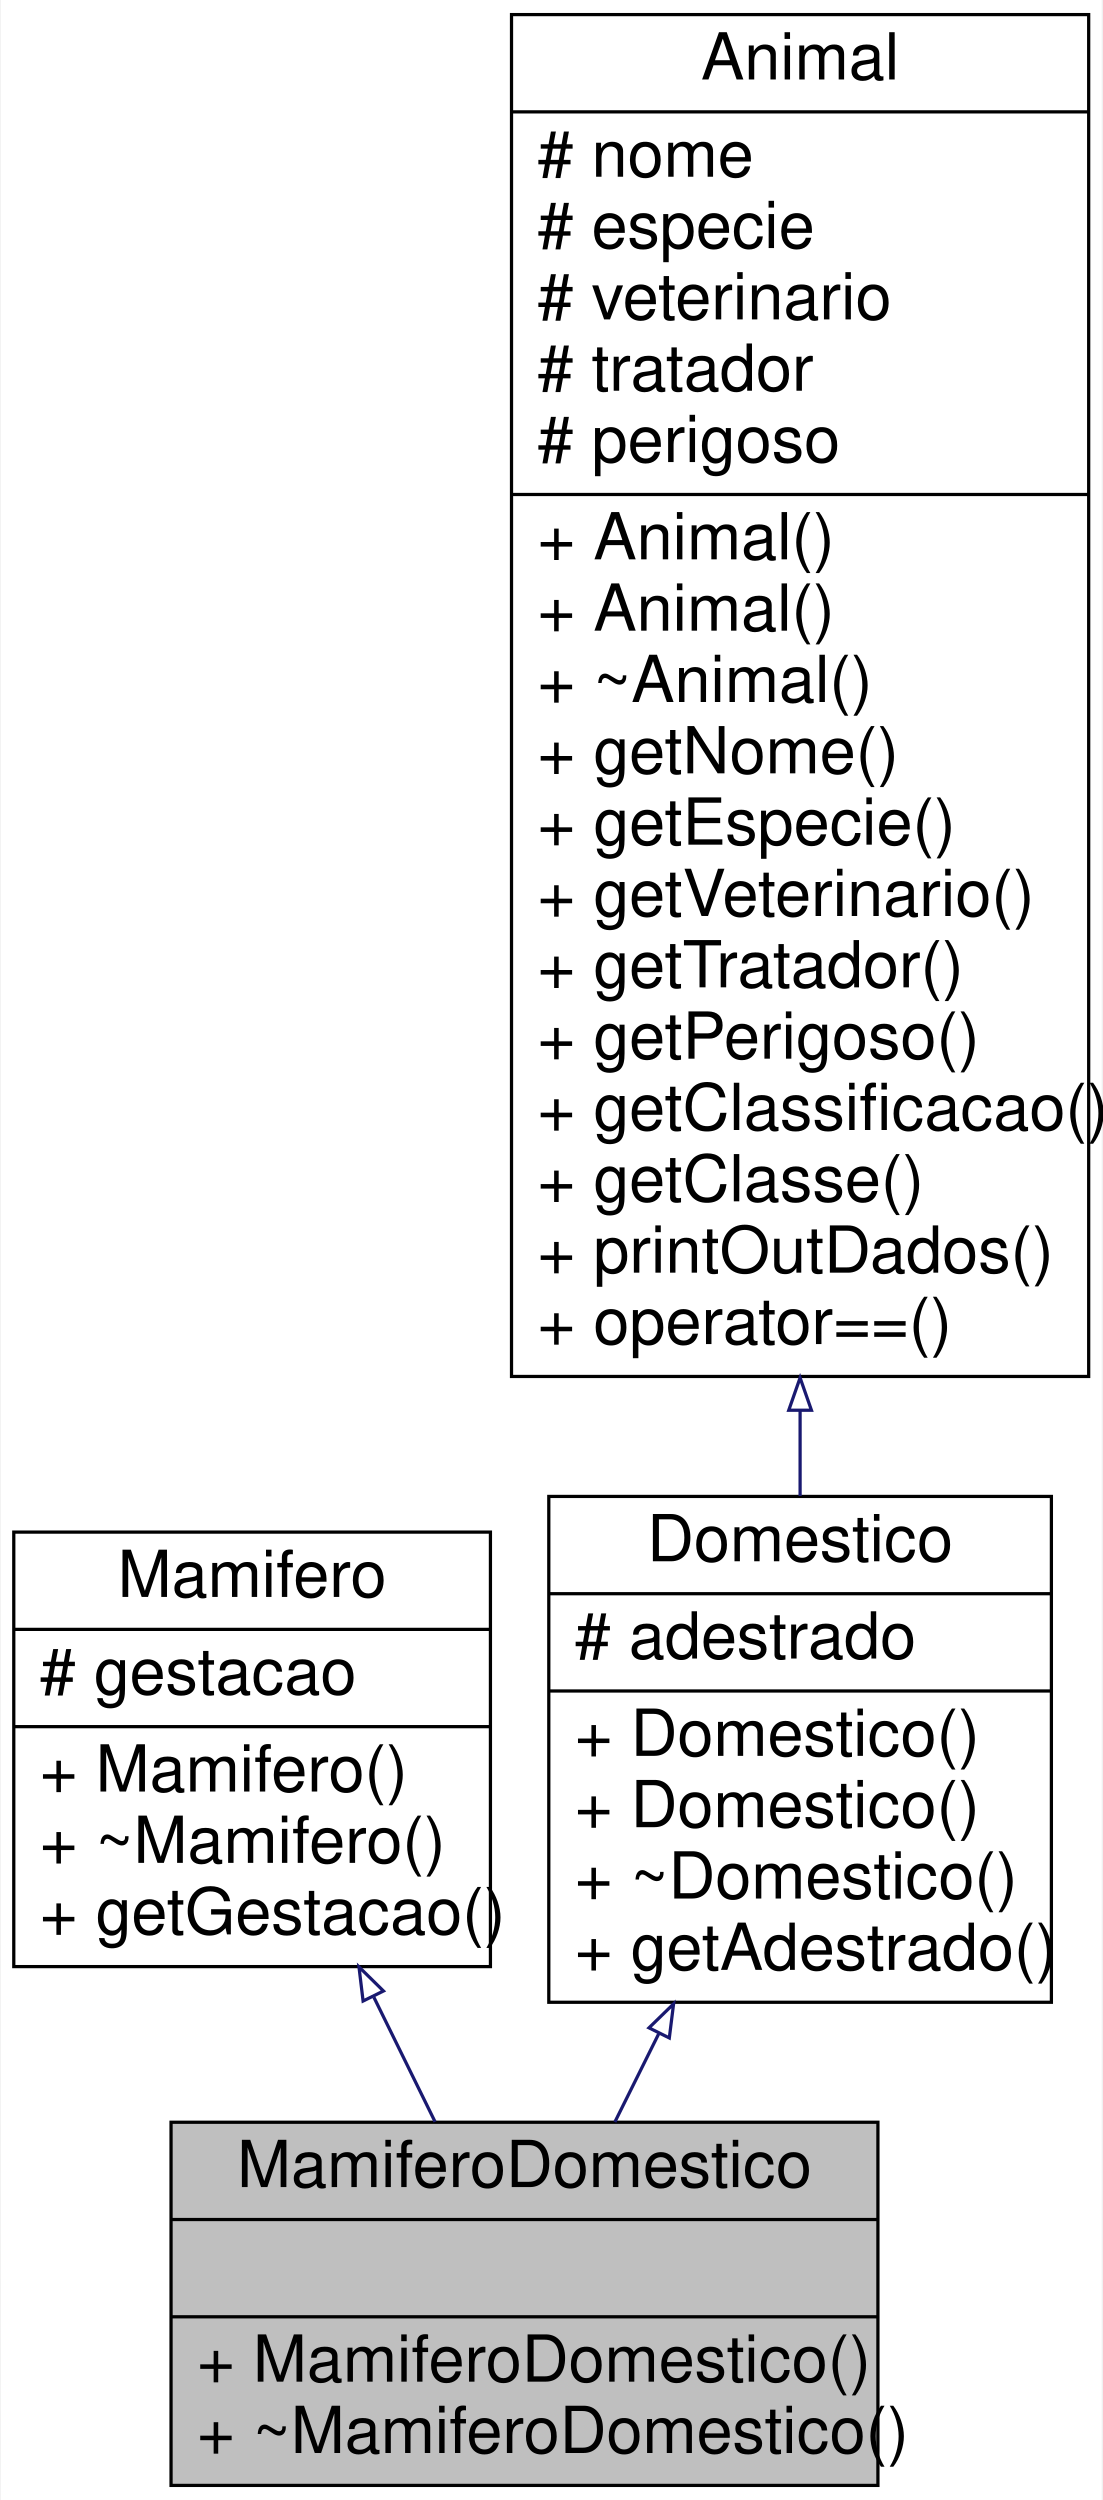
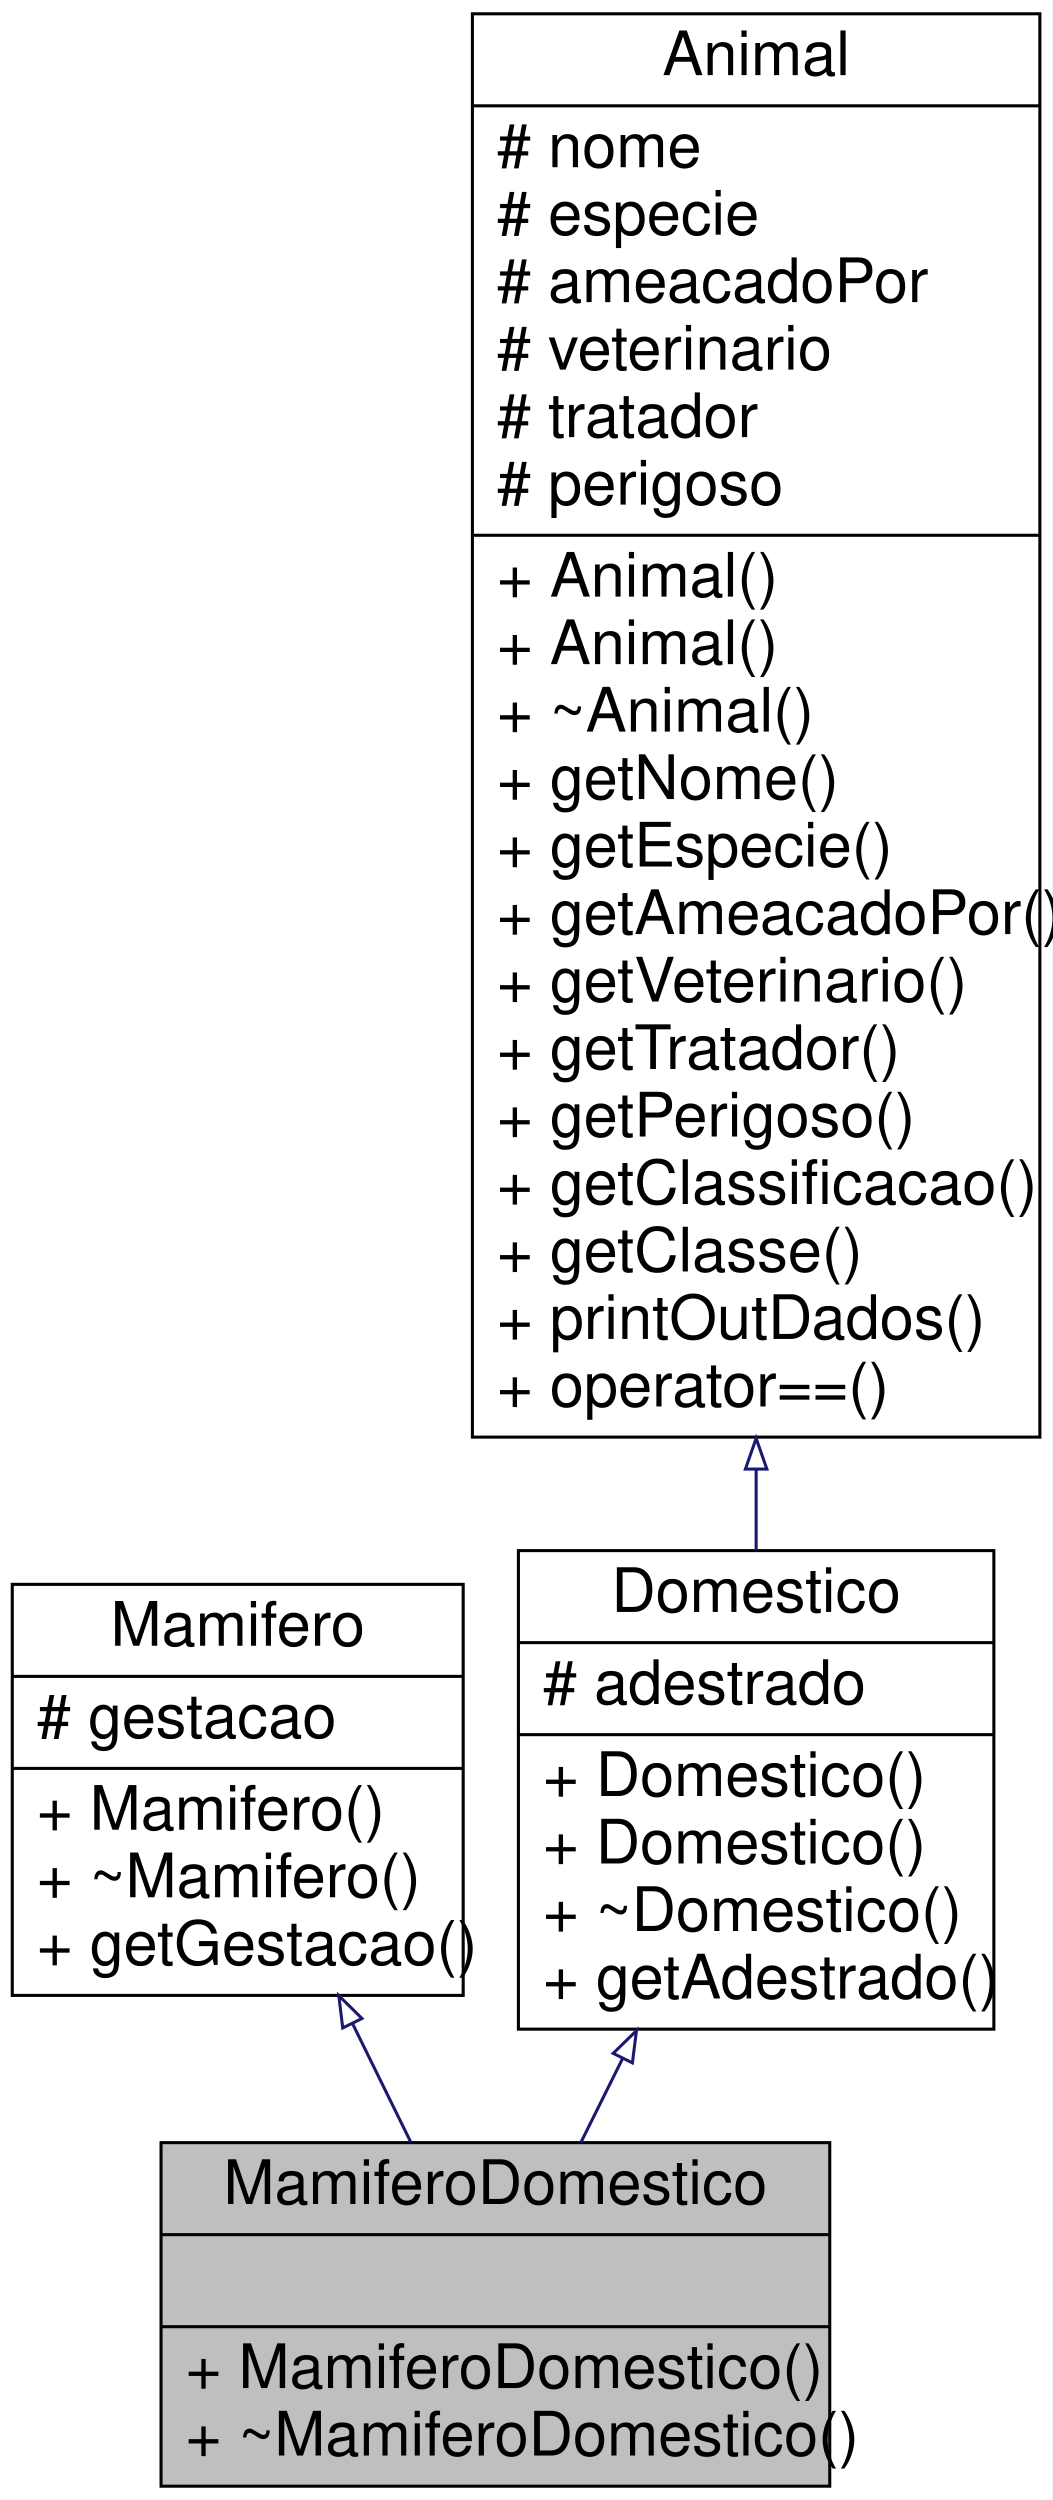
- <svg xmlns="http://www.w3.org/2000/svg" xmlns:xlink="http://www.w3.org/1999/xlink" width="340pt" height="771pt" viewBox="0.00 0.00 339.50 771.00">
-   <g id="graph0" class="graph" transform="scale(1 1) rotate(0) translate(4 767)">
-     <polygon fill="#ffffff" stroke="transparent" points="-4,4 -4,-767 335.5,-767 335.5,4 -4,4" />
+ <svg xmlns="http://www.w3.org/2000/svg" xmlns:xlink="http://www.w3.org/1999/xlink" width="343pt" height="815pt" viewBox="0.00 0.00 343.00 815.00">
+   <g id="graph0" class="graph" transform="scale(1 1) rotate(0) translate(4 811)">
+     <polygon fill="#ffffff" stroke="transparent" points="-4,4 -4,-811 339,-811 339,4 -4,4" />
    <g id="node1" class="node">
      <polygon fill="#bfbfbf" stroke="#000000" points="48.5,-.5 48.5,-112.5 266.5,-112.5 266.5,-.5 48.5,-.5" />
      <text text-anchor="middle" x="157.5" y="-92.5" font-family="Helvetica,sans-Serif" font-size="20.00" fill="#000000">MamiferoDomestico</text>
      <polyline fill="none" stroke="#000000" points="48.5,-82.5 266.5,-82.5 " />
      <text text-anchor="middle" x="157.5" y="-62.5" font-family="Helvetica,sans-Serif" font-size="20.00" fill="#000000"> </text>
      <polyline fill="none" stroke="#000000" points="48.5,-52.5 266.5,-52.5 " />
      <text text-anchor="start" x="56.5" y="-32.5" font-family="Helvetica,sans-Serif" font-size="20.00" fill="#000000">+ MamiferoDomestico()</text>
      <text text-anchor="start" x="56.5" y="-10.5" font-family="Helvetica,sans-Serif" font-size="20.00" fill="#000000">+ ~MamiferoDomestico()</text>
    </g>
    <g id="node2" class="node">
      <g id="a_node2">
        <a xlink:href="classMamifero.html" target="_top" xlink:title="Classificação base para Mamiferos. ">
          <polygon fill="#ffffff" stroke="#000000" points="0,-160.5 0,-294.5 147,-294.5 147,-160.5 0,-160.5" />
          <text text-anchor="middle" x="73.5" y="-274.5" font-family="Helvetica,sans-Serif" font-size="20.00" fill="#000000">Mamifero</text>
          <polyline fill="none" stroke="#000000" points="0,-264.5 147,-264.5 " />
          <text text-anchor="start" x="8" y="-244.5" font-family="Helvetica,sans-Serif" font-size="20.00" fill="#000000"># gestacao</text>
          <polyline fill="none" stroke="#000000" points="0,-234.5 147,-234.5 " />
          <text text-anchor="start" x="8" y="-214.5" font-family="Helvetica,sans-Serif" font-size="20.00" fill="#000000">+ Mamifero()</text>
          <text text-anchor="start" x="8" y="-192.5" font-family="Helvetica,sans-Serif" font-size="20.00" fill="#000000">+ ~Mamifero()</text>
          <text text-anchor="start" x="8" y="-170.5" font-family="Helvetica,sans-Serif" font-size="20.00" fill="#000000">+ getGestacao()</text>
        </a>
      </g>
    </g>
    <g id="edge1" class="edge">
      <path fill="none" stroke="#191970" d="M111.05,-151.058C117.403,-138.127 123.892,-124.917 129.929,-112.628" />
      <polygon fill="none" stroke="#191970" points="107.726,-149.888 106.458,-160.407 114.008,-152.975 107.726,-149.888" />
    </g>
    <g id="node3" class="node">
      <g id="a_node3">
        <a xlink:href="classDomestico.html" target="_top" xlink:title="Umas das definições de categoria para Animal. ">
          <polygon fill="#ffffff" stroke="#000000" points="165,-149.5 165,-305.5 320,-305.5 320,-149.5 165,-149.5" />
          <text text-anchor="middle" x="242.5" y="-285.5" font-family="Helvetica,sans-Serif" font-size="20.00" fill="#000000">Domestico</text>
          <polyline fill="none" stroke="#000000" points="165,-275.5 320,-275.5 " />
          <text text-anchor="start" x="173" y="-255.5" font-family="Helvetica,sans-Serif" font-size="20.00" fill="#000000"># adestrado</text>
          <polyline fill="none" stroke="#000000" points="165,-245.5 320,-245.5 " />
          <text text-anchor="start" x="173" y="-225.5" font-family="Helvetica,sans-Serif" font-size="20.00" fill="#000000">+ Domestico()</text>
          <text text-anchor="start" x="173" y="-203.5" font-family="Helvetica,sans-Serif" font-size="20.00" fill="#000000">+ Domestico()</text>
          <text text-anchor="start" x="173" y="-181.5" font-family="Helvetica,sans-Serif" font-size="20.00" fill="#000000">+ ~Domestico()</text>
          <text text-anchor="start" x="173" y="-159.5" font-family="Helvetica,sans-Serif" font-size="20.00" fill="#000000">+ getAdestrado()</text>
        </a>
      </g>
    </g>
    <g id="edge2" class="edge">
      <path fill="none" stroke="#191970" d="M198.89,-139.767C194.295,-130.524 189.718,-121.315 185.373,-112.573" />
      <polygon fill="none" stroke="#191970" points="195.898,-141.61 203.483,-149.007 202.166,-138.494 195.898,-141.61" />
    </g>
    <g id="node4" class="node">
      <g id="a_node4">
        <a xlink:href="classAnimal.html" target="_top" xlink:title="Implementação base para o cadastro de animais. ">
-           <polygon fill="#ffffff" stroke="#000000" points="153.5,-342.5 153.5,-762.5 331.5,-762.5 331.5,-342.5 153.5,-342.5" />
-           <text text-anchor="middle" x="242.5" y="-742.5" font-family="Helvetica,sans-Serif" font-size="20.00" fill="#000000">Animal</text>
-           <polyline fill="none" stroke="#000000" points="153.5,-732.5 331.5,-732.5 " />
-           <text text-anchor="start" x="161.5" y="-712.5" font-family="Helvetica,sans-Serif" font-size="20.00" fill="#000000"># nome</text>
-           <text text-anchor="start" x="161.5" y="-690.5" font-family="Helvetica,sans-Serif" font-size="20.00" fill="#000000"># especie</text>
-           <text text-anchor="start" x="161.5" y="-668.5" font-family="Helvetica,sans-Serif" font-size="20.00" fill="#000000"># veterinario</text>
-           <text text-anchor="start" x="161.5" y="-646.5" font-family="Helvetica,sans-Serif" font-size="20.00" fill="#000000"># tratador</text>
-           <text text-anchor="start" x="161.5" y="-624.5" font-family="Helvetica,sans-Serif" font-size="20.00" fill="#000000"># perigoso</text>
-           <polyline fill="none" stroke="#000000" points="153.5,-614.5 331.5,-614.5 " />
-           <text text-anchor="start" x="161.5" y="-594.5" font-family="Helvetica,sans-Serif" font-size="20.00" fill="#000000">+ Animal()</text>
-           <text text-anchor="start" x="161.5" y="-572.5" font-family="Helvetica,sans-Serif" font-size="20.00" fill="#000000">+ Animal()</text>
-           <text text-anchor="start" x="161.5" y="-550.5" font-family="Helvetica,sans-Serif" font-size="20.00" fill="#000000">+ ~Animal()</text>
-           <text text-anchor="start" x="161.5" y="-528.5" font-family="Helvetica,sans-Serif" font-size="20.00" fill="#000000">+ getNome()</text>
-           <text text-anchor="start" x="161.5" y="-506.5" font-family="Helvetica,sans-Serif" font-size="20.00" fill="#000000">+ getEspecie()</text>
-           <text text-anchor="start" x="161.5" y="-484.5" font-family="Helvetica,sans-Serif" font-size="20.00" fill="#000000">+ getVeterinario()</text>
-           <text text-anchor="start" x="161.5" y="-462.5" font-family="Helvetica,sans-Serif" font-size="20.00" fill="#000000">+ getTratador()</text>
-           <text text-anchor="start" x="161.5" y="-440.5" font-family="Helvetica,sans-Serif" font-size="20.00" fill="#000000">+ getPerigoso()</text>
-           <text text-anchor="start" x="161.5" y="-418.5" font-family="Helvetica,sans-Serif" font-size="20.00" fill="#000000">+ getClassificacao()</text>
-           <text text-anchor="start" x="161.5" y="-396.5" font-family="Helvetica,sans-Serif" font-size="20.00" fill="#000000">+ getClasse()</text>
-           <text text-anchor="start" x="161.5" y="-374.5" font-family="Helvetica,sans-Serif" font-size="20.00" fill="#000000">+ printOutDados()</text>
-           <text text-anchor="start" x="161.5" y="-352.5" font-family="Helvetica,sans-Serif" font-size="20.00" fill="#000000">+ operator==()</text>
+           <polygon fill="#ffffff" stroke="#000000" points="150,-342.5 150,-806.5 335,-806.5 335,-342.5 150,-342.5" />
+           <text text-anchor="middle" x="242.5" y="-786.5" font-family="Helvetica,sans-Serif" font-size="20.00" fill="#000000">Animal</text>
+           <polyline fill="none" stroke="#000000" points="150,-776.5 335,-776.5 " />
+           <text text-anchor="start" x="158" y="-756.5" font-family="Helvetica,sans-Serif" font-size="20.00" fill="#000000"># nome</text>
+           <text text-anchor="start" x="158" y="-734.5" font-family="Helvetica,sans-Serif" font-size="20.00" fill="#000000"># especie</text>
+           <text text-anchor="start" x="158" y="-712.5" font-family="Helvetica,sans-Serif" font-size="20.00" fill="#000000"># ameacadoPor</text>
+           <text text-anchor="start" x="158" y="-690.5" font-family="Helvetica,sans-Serif" font-size="20.00" fill="#000000"># veterinario</text>
+           <text text-anchor="start" x="158" y="-668.5" font-family="Helvetica,sans-Serif" font-size="20.00" fill="#000000"># tratador</text>
+           <text text-anchor="start" x="158" y="-646.5" font-family="Helvetica,sans-Serif" font-size="20.00" fill="#000000"># perigoso</text>
+           <polyline fill="none" stroke="#000000" points="150,-636.5 335,-636.5 " />
+           <text text-anchor="start" x="158" y="-616.5" font-family="Helvetica,sans-Serif" font-size="20.00" fill="#000000">+ Animal()</text>
+           <text text-anchor="start" x="158" y="-594.5" font-family="Helvetica,sans-Serif" font-size="20.00" fill="#000000">+ Animal()</text>
+           <text text-anchor="start" x="158" y="-572.5" font-family="Helvetica,sans-Serif" font-size="20.00" fill="#000000">+ ~Animal()</text>
+           <text text-anchor="start" x="158" y="-550.5" font-family="Helvetica,sans-Serif" font-size="20.00" fill="#000000">+ getNome()</text>
+           <text text-anchor="start" x="158" y="-528.5" font-family="Helvetica,sans-Serif" font-size="20.00" fill="#000000">+ getEspecie()</text>
+           <text text-anchor="start" x="158" y="-506.5" font-family="Helvetica,sans-Serif" font-size="20.00" fill="#000000">+ getAmeacadoPor()</text>
+           <text text-anchor="start" x="158" y="-484.5" font-family="Helvetica,sans-Serif" font-size="20.00" fill="#000000">+ getVeterinario()</text>
+           <text text-anchor="start" x="158" y="-462.5" font-family="Helvetica,sans-Serif" font-size="20.00" fill="#000000">+ getTratador()</text>
+           <text text-anchor="start" x="158" y="-440.5" font-family="Helvetica,sans-Serif" font-size="20.00" fill="#000000">+ getPerigoso()</text>
+           <text text-anchor="start" x="158" y="-418.5" font-family="Helvetica,sans-Serif" font-size="20.00" fill="#000000">+ getClassificacao()</text>
+           <text text-anchor="start" x="158" y="-396.5" font-family="Helvetica,sans-Serif" font-size="20.00" fill="#000000">+ getClasse()</text>
+           <text text-anchor="start" x="158" y="-374.5" font-family="Helvetica,sans-Serif" font-size="20.00" fill="#000000">+ printOutDados()</text>
+           <text text-anchor="start" x="158" y="-352.5" font-family="Helvetica,sans-Serif" font-size="20.00" fill="#000000">+ operator==()</text>
        </a>
      </g>
    </g>
    <g id="edge3" class="edge">
-       <path fill="none" stroke="#191970" d="M242.5,-332.067C242.5,-322.931 242.5,-314.077 242.5,-305.643" />
-       <polygon fill="none" stroke="#191970" points="239,-332.083 242.5,-342.083 246,-332.083 239,-332.083" />
+       <path fill="none" stroke="#191970" d="M242.5,-332.057C242.5,-322.922 242.5,-314.091 242.5,-305.693" />
+       <polygon fill="none" stroke="#191970" points="239,-332.082 242.5,-342.082 246,-332.082 239,-332.082" />
    </g>
  </g>
</svg>
